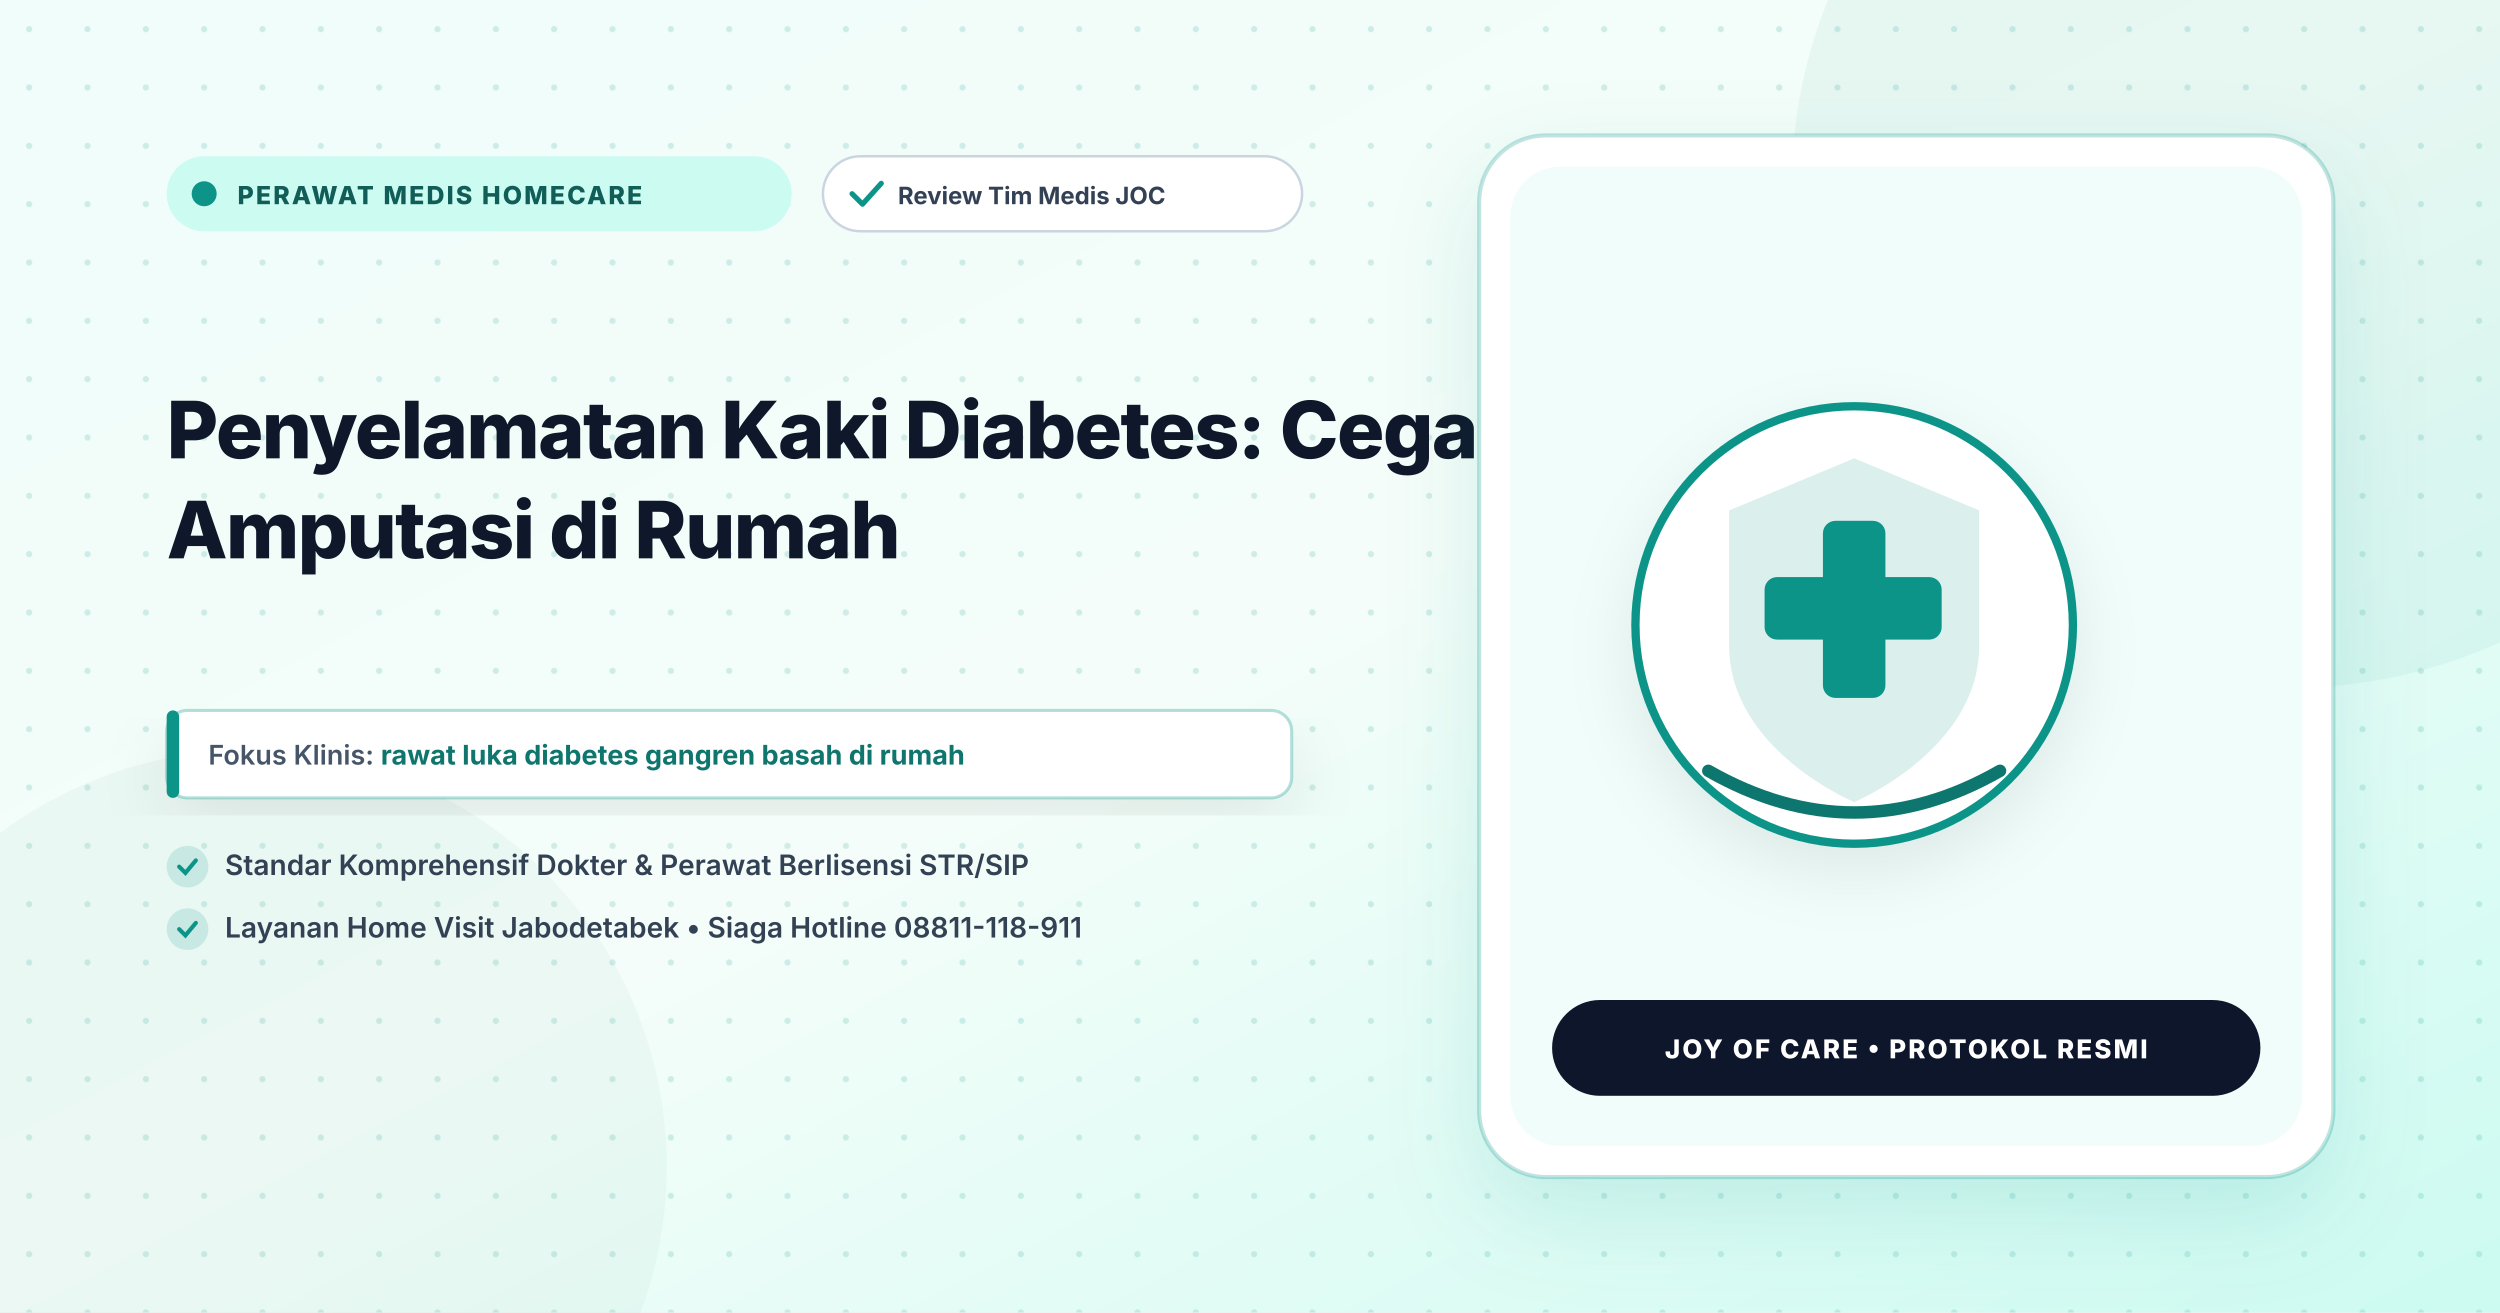
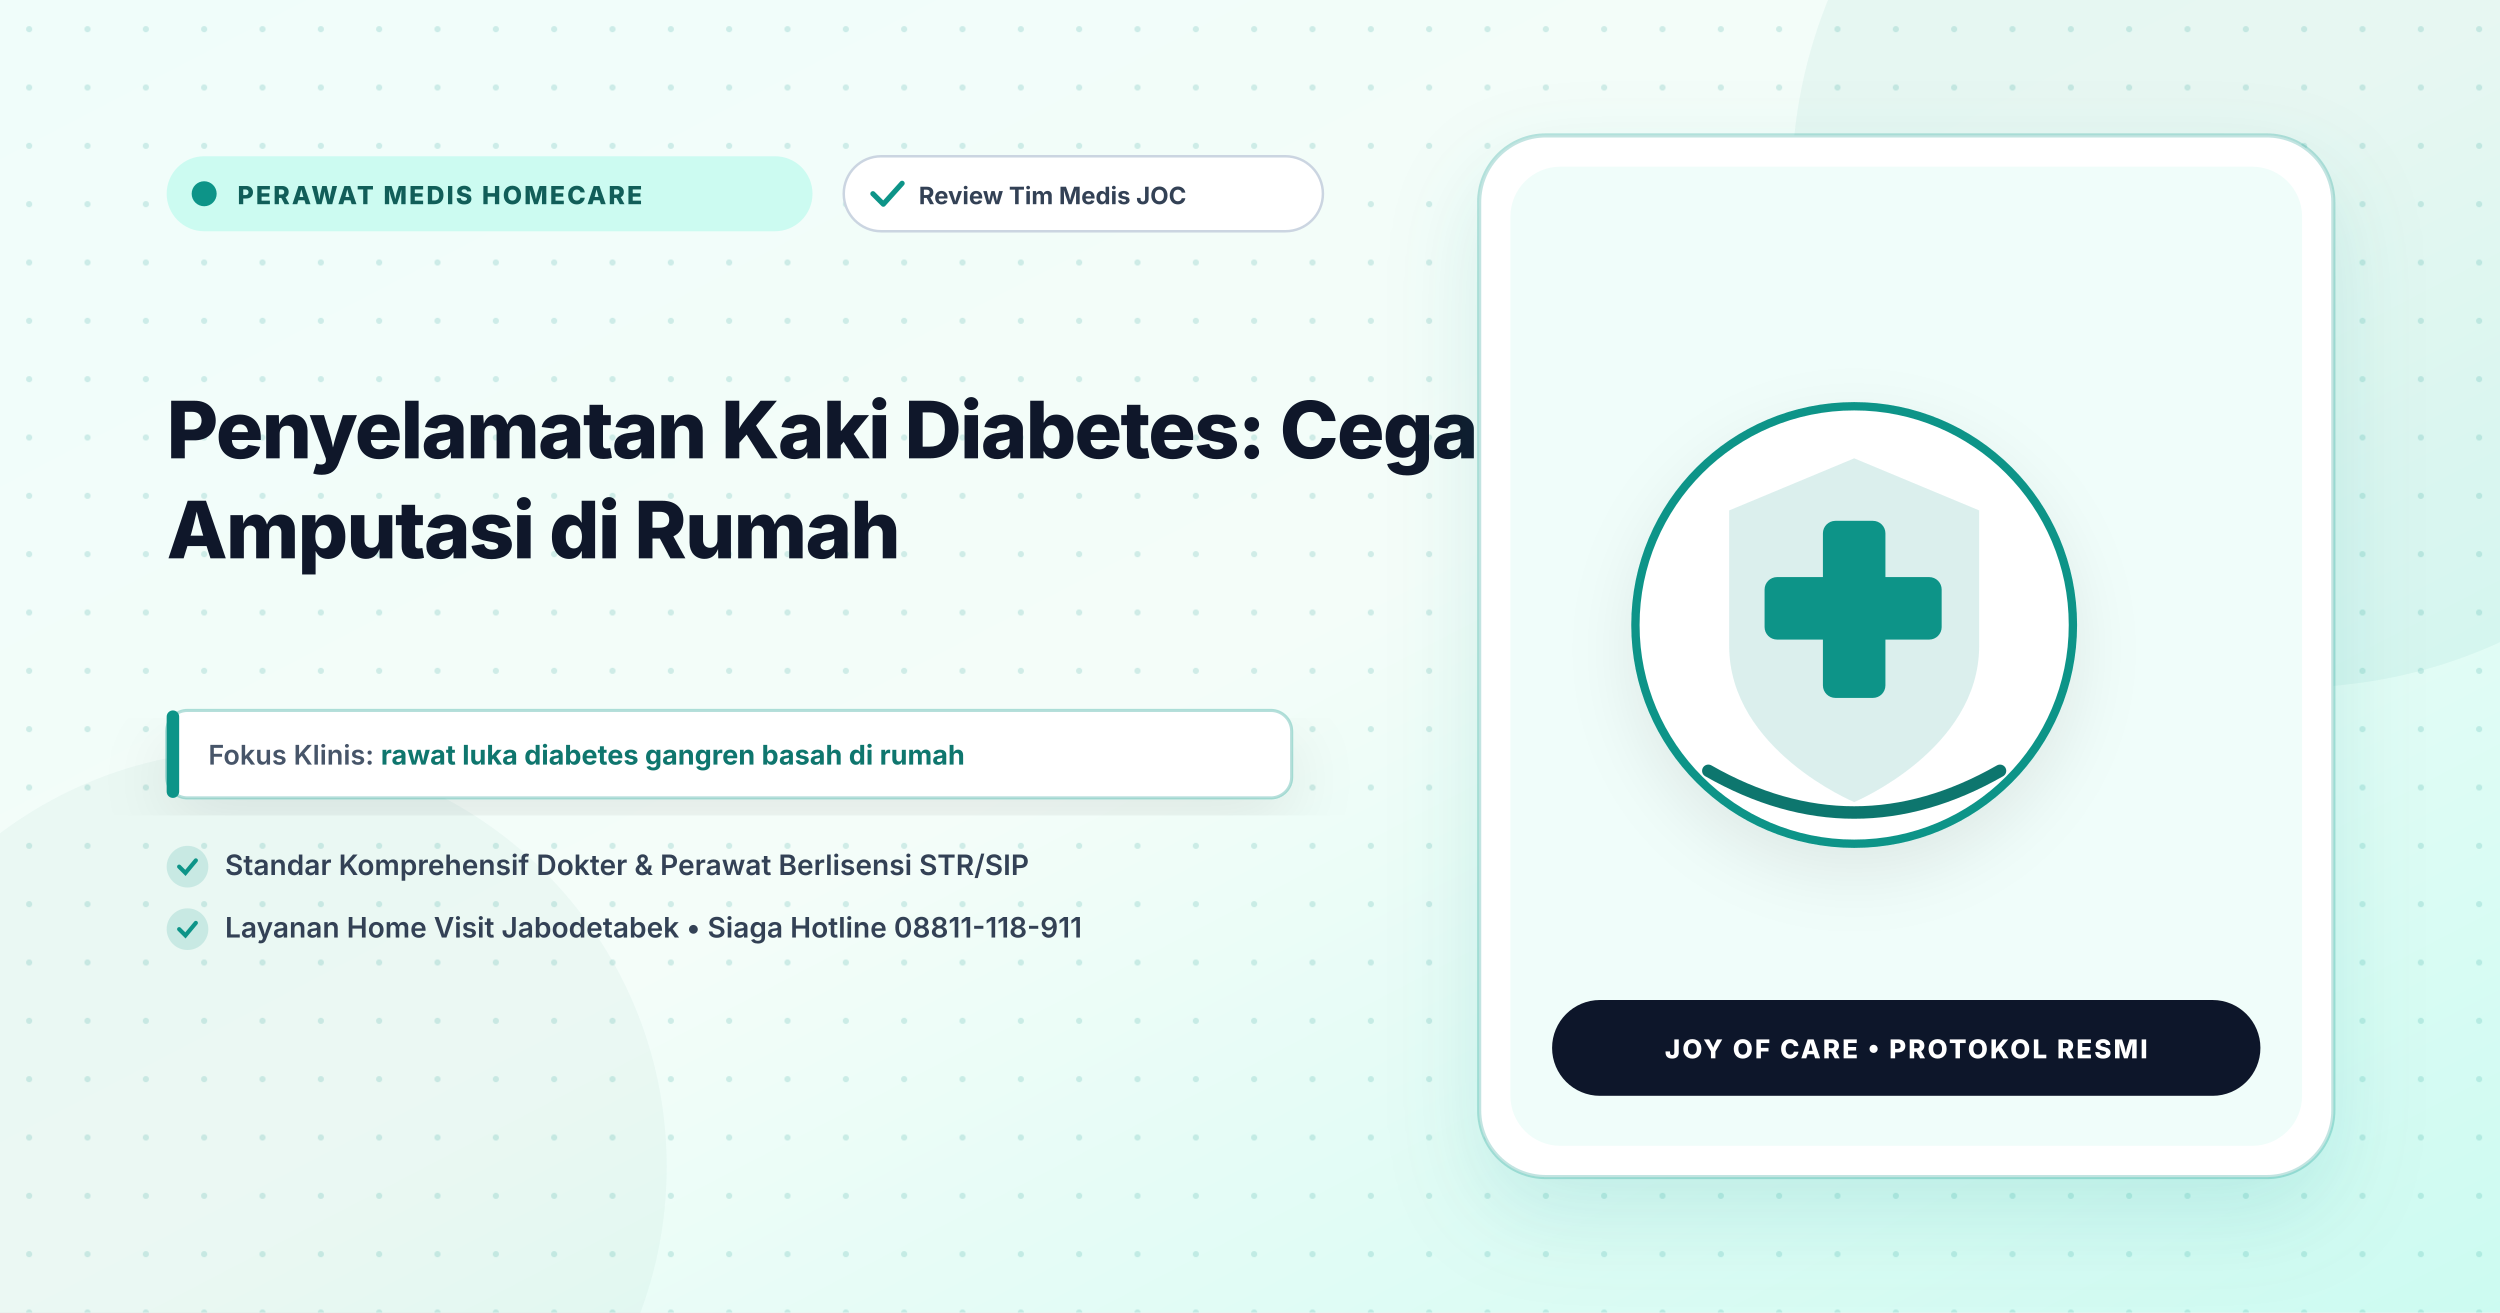
<svg xmlns="http://www.w3.org/2000/svg" viewBox="0 0 1200 630" width="1200" height="630">
  <defs>
    <linearGradient id="bgGrad" x1="0%" y1="0%" x2="100%" y2="100%">
      <stop offset="0%" stop-color="#F0FDFA" />
      <stop offset="50%" stop-color="#F4FDF9" />
      <stop offset="100%" stop-color="#CCFBF1" />
    </linearGradient>
    <linearGradient id="accentGrad" x1="0%" y1="0%" x2="100%" y2="0%">
      <stop offset="0%" stop-color="#0D9488" />
      <stop offset="100%" stop-color="#0F766E" />
    </linearGradient>
    <filter id="shadow" x="-20%" y="-20%" width="140%" height="140%">
      <feDropShadow dx="0" dy="12" stdDeviation="16" flood-color="#0F172A" flood-opacity="0.08" />
    </filter>
    <filter id="cardShadow" x="-20%" y="-20%" width="140%" height="140%">
      <feDropShadow dx="0" dy="18" stdDeviation="22" flood-color="#0D9488" flood-opacity="0.14" />
    </filter>
    <pattern id="dotPattern" x="0" y="0" width="28" height="28" patternUnits="userSpaceOnUse">
      <circle cx="14" cy="14" r="1.5" fill="#0D9488" opacity="0.16" />
    </pattern>
  </defs>
  <rect width="1200" height="630" fill="url(#bgGrad)" />
  <rect width="1200" height="630" fill="url(#dotPattern)" />
  <circle cx="1100" cy="90" r="240" fill="#0D9488" opacity="0.06" />
  <circle cx="120" cy="560" r="200" fill="#0F766E" opacity="0.04" />
  <g transform="translate(80, 75)">
    <g transform="translate(0, 0)">
-       <rect x="0" y="0" width="300" height="36" rx="18" fill="#CCFBF1" />
+       <rect x="0" y="0" width="310" height="36" rx="18" fill="#CCFBF1" />
      <circle cx="18" cy="18" r="6" fill="#0D9488" />
      <text x="34" y="23" font-family="Inter, -apple-system, sans-serif" font-size="12" font-weight="800" fill="#115E59" letter-spacing="1">PERAWAT MEDIS HOMECARE</text>
    </g>
-     <g transform="translate(315, 0)">
+     <g transform="translate(325, 0)">
      <rect x="0" y="0" width="230" height="36" rx="18" fill="#FFFFFF" stroke="#CBD5E1" stroke-width="1.2" />
      <path d="M14 18 L19 23 L28 13" fill="none" stroke="#0D9488" stroke-width="2.5" stroke-linecap="round" stroke-linejoin="round" />
      <text x="36" y="23" font-family="Inter, -apple-system, sans-serif" font-size="11.5" font-weight="700" fill="#334155">Review Tim Medis JOC</text>
    </g>
    <text x="0" y="145" font-family="Montserrat, Inter, -apple-system, sans-serif" font-size="38" font-weight="800" fill="#0F172A" letter-spacing="-0.8">Penyelamatan Kaki Diabetes: Cegah</text>
    <text x="0" y="193" font-family="Montserrat, Inter, -apple-system, sans-serif" font-size="38" font-weight="800" fill="#0F172A" letter-spacing="-0.8">Amputasi di Rumah</text>
    <g transform="translate(0, 266)">
      <rect x="0" y="0" width="540" height="42" rx="10" fill="#FFFFFF" stroke="#0D9488" stroke-opacity="0.3" stroke-width="1.5" filter="url(#shadow)" />
      <rect x="0" y="0" width="6" height="42" rx="3" fill="#0D9488" />
      <text x="20" y="26" font-family="Inter, -apple-system, sans-serif" font-size="13" font-weight="600" fill="#475569">
        Fokus Klinis: <tspan font-weight="700" fill="#0F766E">rawat luka diabetes gangren basah di rumah</tspan>
      </text>
    </g>
    <g transform="translate(0, 331)">
      <g transform="translate(0, 0)">
        <circle cx="10" cy="10" r="10" fill="#0D9488" fill-opacity="0.15" />
        <path d="M6 10 L9 13 L14 7" fill="none" stroke="#0D9488" stroke-width="2" stroke-linecap="round" />
        <text x="28" y="14" font-family="Inter, sans-serif" font-size="13.5" font-weight="600" fill="#334155">Standar Komprehensif Dokter &amp; Perawat Berlisensi STR/SIP</text>
      </g>
      <g transform="translate(0, 30)">
        <circle cx="10" cy="10" r="10" fill="#0D9488" fill-opacity="0.15" />
        <path d="M6 10 L9 13 L14 7" fill="none" stroke="#0D9488" stroke-width="2" stroke-linecap="round" />
        <text x="28" y="14" font-family="Inter, sans-serif" font-size="13.5" font-weight="600" fill="#334155">Layanan Home Visit Jabodetabek • Siaga Hotline 08811-118-911</text>
      </g>
    </g>
  </g>
  <g filter="url(#cardShadow)">
    <rect x="710" y="65" width="410" height="500" rx="32" fill="#FFFFFF" stroke="#0D9488" stroke-opacity="0.25" stroke-width="2" />
    <rect x="725" y="80" width="380" height="470" rx="24" fill="#F0FDFA" />
    <g transform="translate(770, 180)">
      <circle cx="120" cy="120" r="105" fill="#FFFFFF" stroke="#0D9488" stroke-width="4" filter="url(#shadow)" />
      <path d="M120 40 L180 65 L180 130 C180 180 120 205 120 205 C120 205 60 180 60 130 L60 65 Z" fill="#0D9488" opacity="0.15" />
      <rect x="105" y="70" width="30" height="85" rx="6" fill="#0D9488" />
      <rect x="77" y="97" width="85" height="30" rx="6" fill="#0D9488" />
      <path d="M50 190 Q120 230 190 190" fill="none" stroke="#0F766E" stroke-width="6" stroke-linecap="round" />
    </g>
    <g transform="translate(745, 480)">
      <rect x="0" y="0" width="340" height="46" rx="23" fill="#0F172A" />
      <text x="170" y="28" font-family="Inter, sans-serif" font-size="12.5" font-weight="800" fill="#FFFFFF" text-anchor="middle" letter-spacing="1">JOY OF CARE • PROTOKOL RESMI</text>
    </g>
  </g>
</svg>
